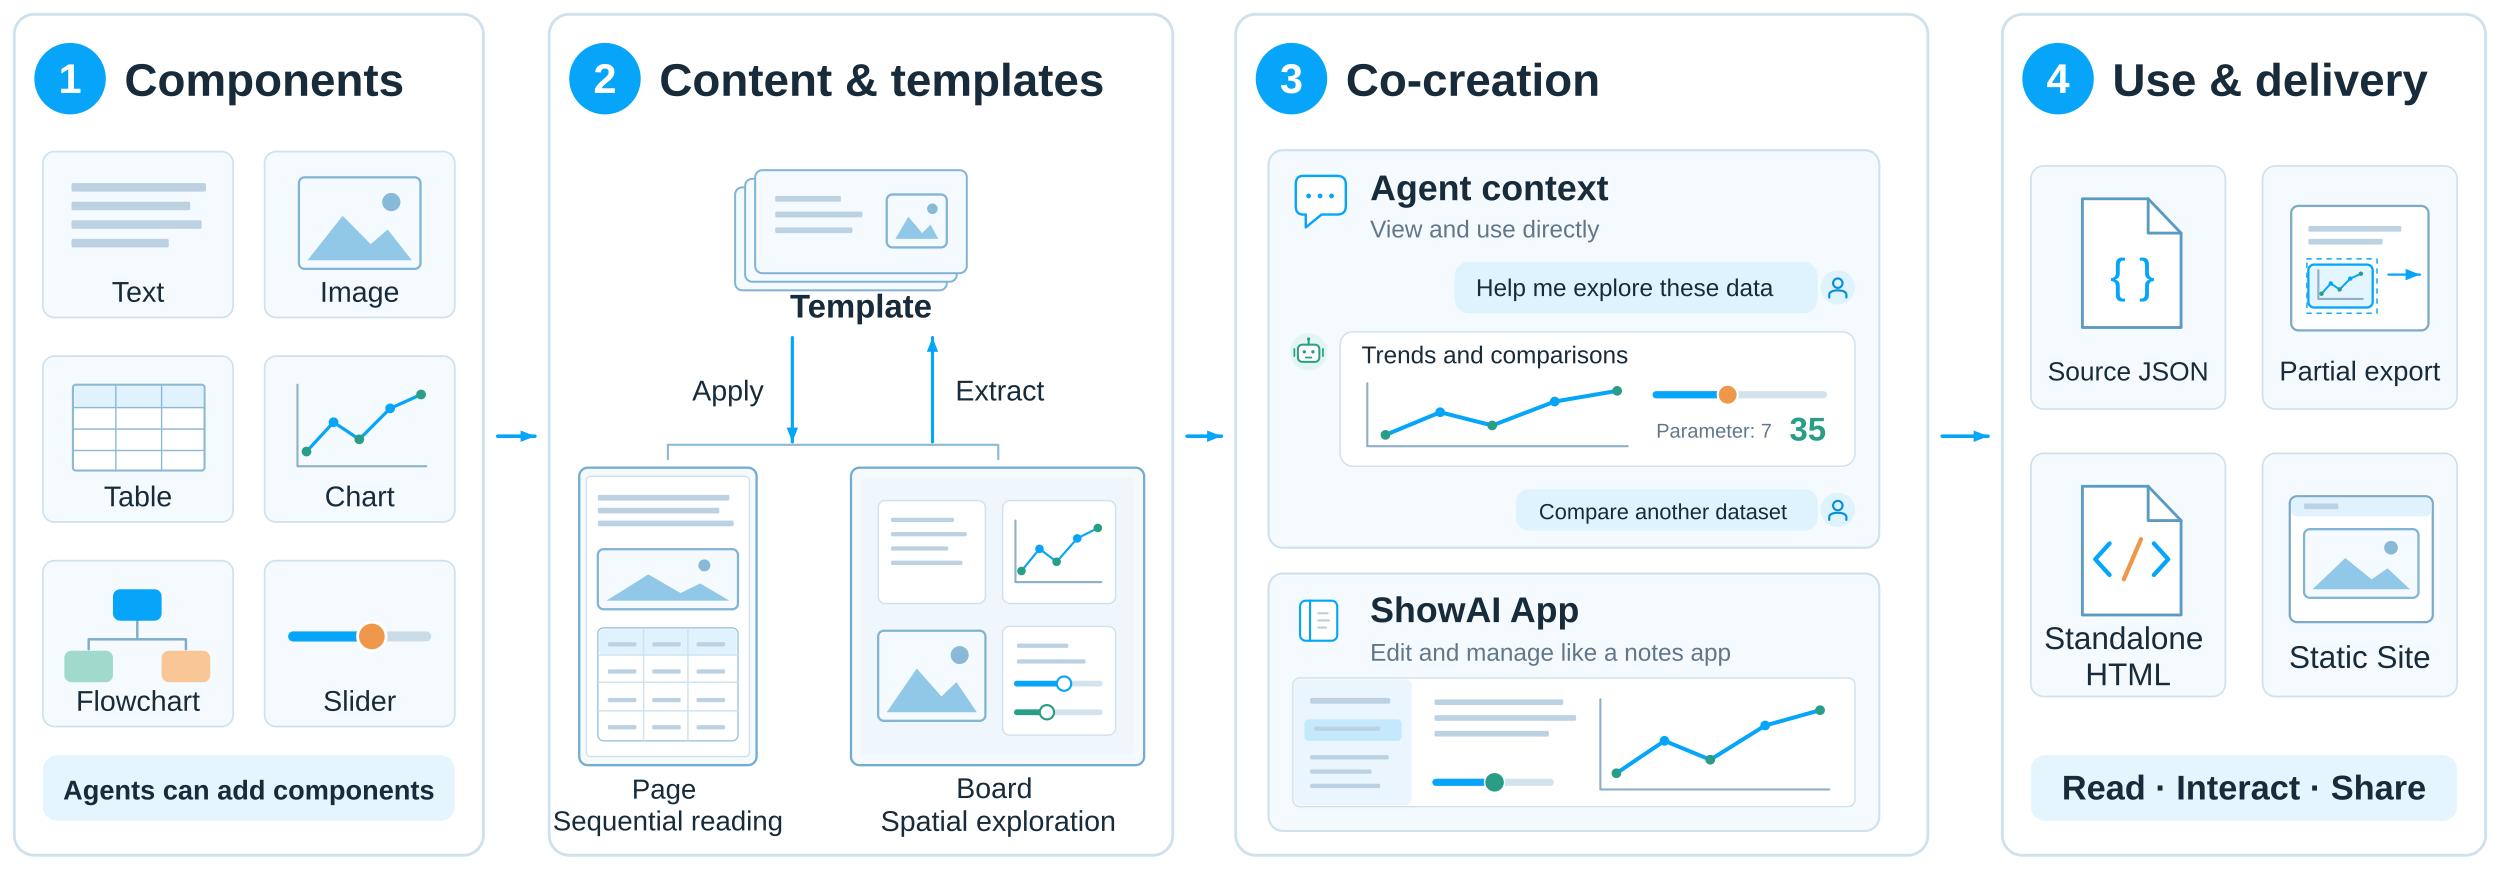
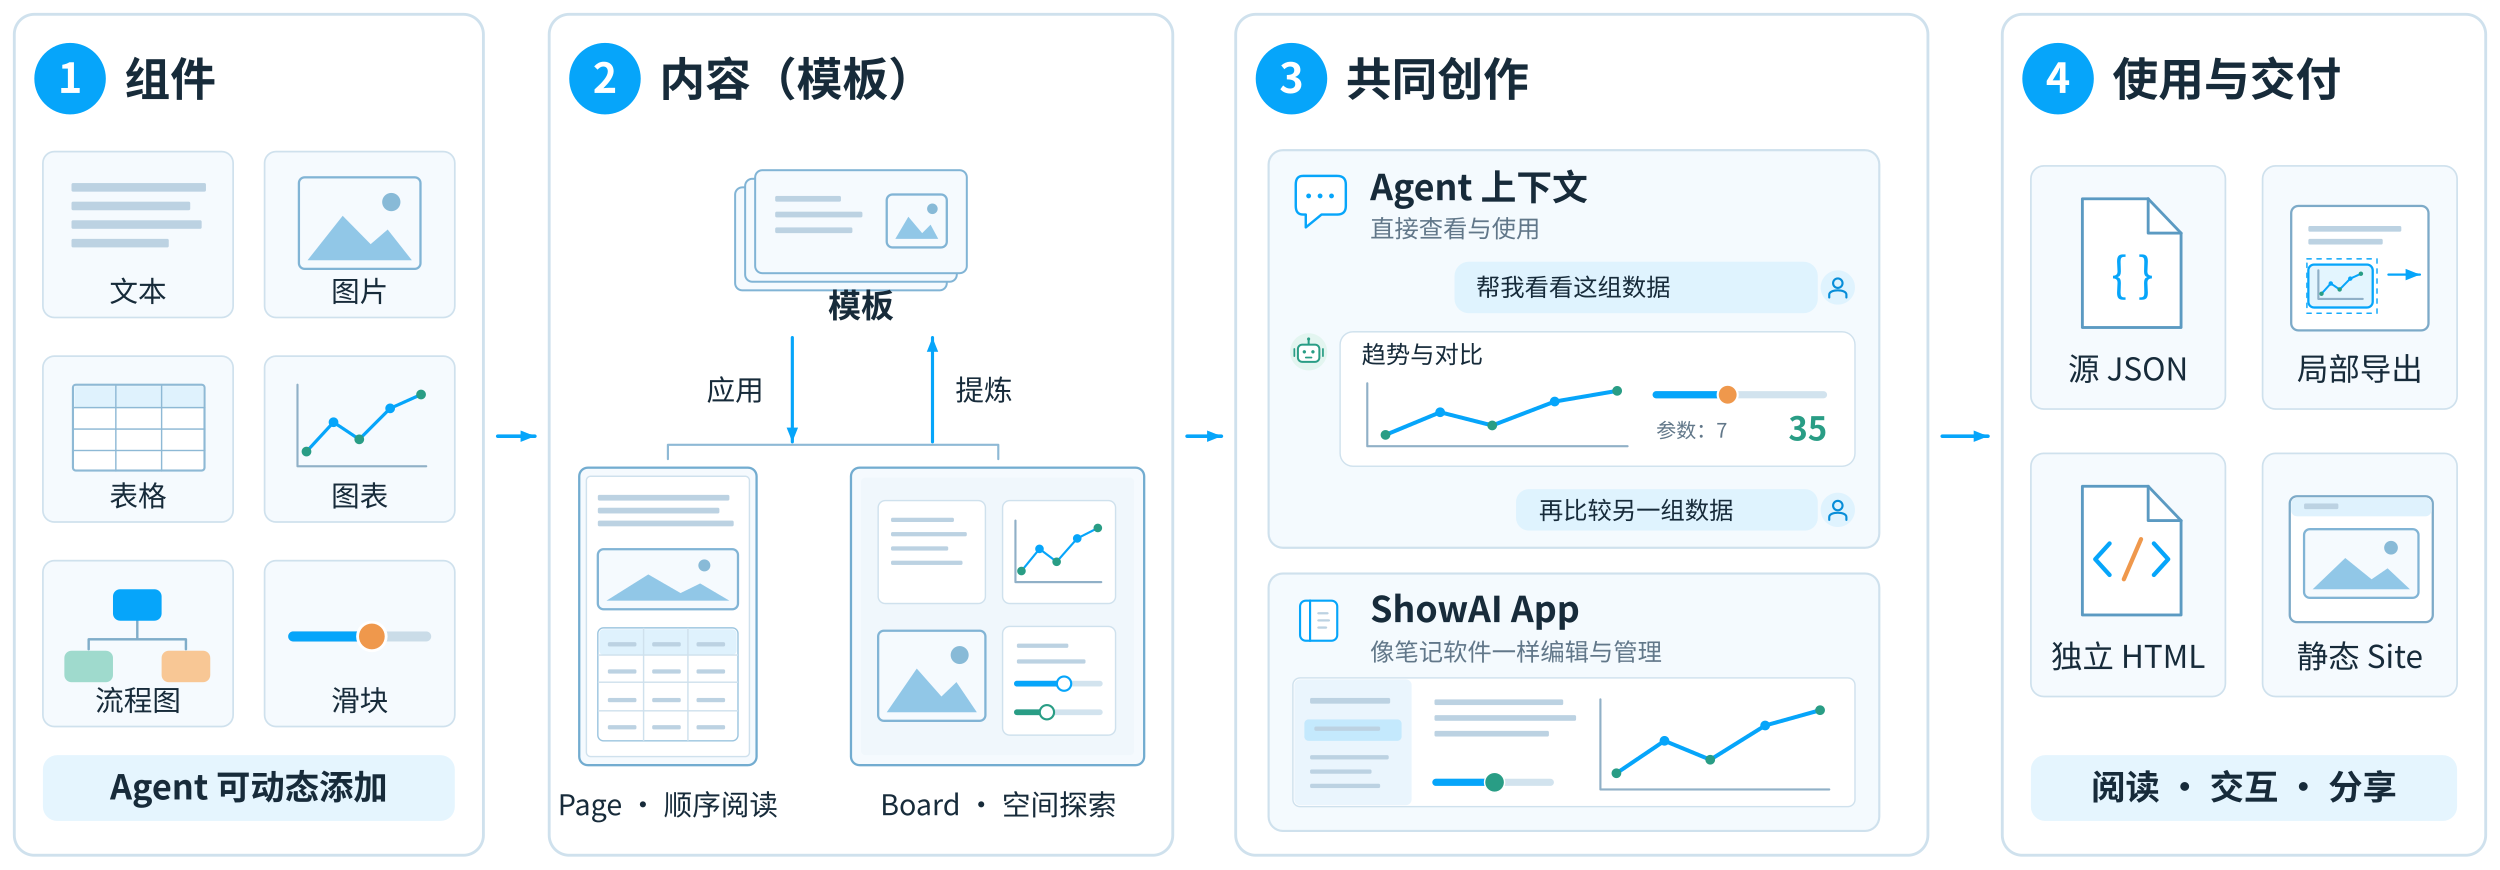
- <svg xmlns="http://www.w3.org/2000/svg" width="1748" height="608" viewBox="26 140 1748 608" role="img" aria-labelledby="title description" lang="en" xml:lang="en">
+ <svg xmlns="http://www.w3.org/2000/svg" width="1748" height="608" viewBox="26 140 1748 608" role="img" aria-labelledby="title description">
  <defs>
    <marker id="arrow" viewBox="0 0 10 10" refX="10" refY="5" markerWidth="10" markerHeight="10" markerUnits="userSpaceOnUse" orient="auto-start-reverse">
      <path d="M0,1 L10,5 L0,9 Z" fill="#06A5FA" />
    </marker>
  </defs>
-   <g font-family="Arial, sans-serif">
+   <g font-family="PingFang SC, Noto Sans CJK SC, Microsoft YaHei, sans-serif">
    <rect x="0" y="0" width="1800" height="820" rx="0" fill="#FFFFFF" stroke="none" stroke-width="1.6" />
    <g id="expression-units">
      <rect x="36" y="150" width="328" height="588" rx="14" fill="white" stroke="#CFE1ED" stroke-width="2" />
      <circle cx="75" cy="195" r="25" fill="#06A5FA" stroke="none" stroke-width="2" />
      <text x="75" y="205" font-size="29" font-weight="650" fill="white" text-anchor="middle">1</text>
-       <text x="113" y="207" font-size="32" font-weight="650" fill="#172B3A" text-anchor="start" data-label="组件">Components</text>
+       <text x="113" y="207" font-size="32" font-weight="650" fill="#172B3A" text-anchor="start">组件</text>
      <g id="unit-1">
        <rect x="56" y="246" width="133" height="116" rx="8" fill="#F5FAFE" stroke="#CFE1ED" stroke-width="1.2" />
        <rect x="76" y="268" width="94" height="6" rx="1" fill="#BCD2E2" stroke="none" stroke-width="1.6" />
        <rect x="76" y="281" width="83" height="6" rx="1" fill="#BCD2E2" stroke="none" stroke-width="1.6" />
        <rect x="76" y="294" width="91" height="6" rx="1" fill="#BCD2E2" stroke="none" stroke-width="1.6" />
        <rect x="76" y="307" width="68" height="6" rx="1" fill="#BCD2E2" stroke="none" stroke-width="1.6" />
-         <text x="122.5" y="351" font-size="20" font-weight="500" fill="#172B3A" text-anchor="middle" data-label="文本">Text</text>
+         <text x="122.5" y="351" font-size="20" font-weight="500" fill="#172B3A" text-anchor="middle">文本</text>
      </g>
      <g id="unit-2">
        <rect x="211" y="246" width="133" height="116" rx="8" fill="#F5FAFE" stroke="#CFE1ED" stroke-width="1.2" />
        <rect x="235" y="264" width="85" height="64" rx="4" fill="#F5FAFE" stroke="#81B4D5" stroke-width="1.6" />
        <circle cx="299.6" cy="281.28" r="6.4" fill="#88BAD7" stroke="none" stroke-width="2" />
        <polygon points="241,322 265.6,290.88 285.15,310.72 297.05,300.48 314,322" fill="#91C7E7" />
-         <text x="277.5" y="351" font-size="20" font-weight="500" fill="#172B3A" text-anchor="middle" data-label="图片">Image</text>
+         <text x="277.5" y="351" font-size="20" font-weight="500" fill="#172B3A" text-anchor="middle">图片</text>
      </g>
      <g id="unit-3">
        <rect x="56" y="389" width="133" height="116" rx="8" fill="#F5FAFE" stroke="#CFE1ED" stroke-width="1.2" />
        <rect x="77" y="409" width="92" height="60" rx="2" fill="white" stroke="#8EB9D5" stroke-width="1.5" />
        <rect x="78" y="410" width="90" height="15" rx="0" fill="#DFF2FD" stroke="none" stroke-width="1.6" />
        <path d="M107,409 V469" fill="none" stroke="#8EB9D5" stroke-width="1" stroke-linecap="round" stroke-linejoin="round" />
        <path d="M139,409 V469" fill="none" stroke="#8EB9D5" stroke-width="1" stroke-linecap="round" stroke-linejoin="round" />
        <path d="M77,425 H169" fill="none" stroke="#8EB9D5" stroke-width="1" stroke-linecap="round" stroke-linejoin="round" />
        <path d="M77,440 H169" fill="none" stroke="#8EB9D5" stroke-width="1" stroke-linecap="round" stroke-linejoin="round" />
        <path d="M77,455 H169" fill="none" stroke="#8EB9D5" stroke-width="1" stroke-linecap="round" stroke-linejoin="round" />
-         <text x="122.5" y="494" font-size="20" font-weight="500" fill="#172B3A" text-anchor="middle" data-label="表格">Table</text>
+         <text x="122.5" y="494" font-size="20" font-weight="500" fill="#172B3A" text-anchor="middle">表格</text>
      </g>
      <g id="unit-4">
        <rect x="211" y="389" width="133" height="116" rx="8" fill="#F5FAFE" stroke="#CFE1ED" stroke-width="1.2" />
        <path d="M234,409 V466 H324" fill="none" stroke="#90B0C7" stroke-width="1.5" stroke-linecap="round" stroke-linejoin="round" />
        <path d="M240.3,455.74 L259.2,435.22 L277.2,447.19 L298.8,425.53 L320.4,415.84" fill="none" stroke="#06A5FA" stroke-width="2.25" stroke-linecap="round" stroke-linejoin="round" />
        <circle cx="240.3" cy="455.74" r="3.4" fill="#299D85" stroke="none" stroke-width="2" />
        <circle cx="259.2" cy="435.22" r="3.4" fill="#06A5FA" stroke="none" stroke-width="2" />
        <circle cx="277.2" cy="447.19" r="3.4" fill="#299D85" stroke="none" stroke-width="2" />
        <circle cx="298.8" cy="425.53" r="3.4" fill="#06A5FA" stroke="none" stroke-width="2" />
        <circle cx="320.4" cy="415.84" r="3.4" fill="#299D85" stroke="none" stroke-width="2" />
-         <text x="277.5" y="494" font-size="20" font-weight="500" fill="#172B3A" text-anchor="middle" data-label="图表">Chart</text>
+         <text x="277.5" y="494" font-size="20" font-weight="500" fill="#172B3A" text-anchor="middle">图表</text>
      </g>
      <g id="unit-5">
        <rect x="56" y="532" width="133" height="116" rx="8" fill="#F5FAFE" stroke="#CFE1ED" stroke-width="1.2" />
        <path d="M122,573 V587 M88,594 V587 H156 V594" fill="none" stroke="#80ADC9" stroke-width="1.7" stroke-linecap="round" stroke-linejoin="round" />
        <rect x="105" y="552" width="34" height="22" rx="5" fill="#06A5FA" stroke="none" stroke-width="1.6" />
        <rect x="71" y="595" width="34" height="22" rx="5" fill="#9FDACD" stroke="none" stroke-width="1.6" />
        <rect x="139" y="595" width="34" height="22" rx="5" fill="#F8C795" stroke="none" stroke-width="1.6" />
-         <text x="122.5" y="637" font-size="20" font-weight="500" fill="#172B3A" text-anchor="middle" data-label="流程图">Flowchart</text>
+         <text x="122.5" y="637" font-size="20" font-weight="500" fill="#172B3A" text-anchor="middle">流程图</text>
      </g>
      <g id="unit-6">
        <rect x="211" y="532" width="133" height="116" rx="8" fill="#F5FAFE" stroke="#CFE1ED" stroke-width="1.2" />
        <path d="M231,585 H324" fill="none" stroke="#CADCE8" stroke-width="7" stroke-linecap="round" stroke-linejoin="round" />
        <path d="M231,585 H286" fill="none" stroke="#06A5FA" stroke-width="7" stroke-linecap="round" stroke-linejoin="round" />
        <circle cx="286" cy="585" r="10" fill="#EF984C" stroke="white" stroke-width="2" />
-         <text x="277.5" y="637" font-size="20" font-weight="500" fill="#172B3A" text-anchor="middle" data-label="滑块">Slider</text>
+         <text x="277.5" y="637" font-size="20" font-weight="500" fill="#172B3A" text-anchor="middle">滑块</text>
      </g>
      <rect x="56" y="668" width="288" height="46" rx="10" fill="#E5F5FE" stroke="none" stroke-width="1.6" />
-       <text x="200" y="699" font-size="19.0" font-weight="600" fill="#172B3A" text-anchor="middle" data-label="Agent 可动态添加">Agents can add components</text>
+       <text x="200" y="699" font-size="24" font-weight="600" fill="#172B3A" text-anchor="middle">Agent 可动态添加</text>
    </g>
    <g id="content-organization">
      <rect x="410" y="150" width="436" height="588" rx="14" fill="white" stroke="#CFE1ED" stroke-width="2" />
      <circle cx="449" cy="195" r="25" fill="#06A5FA" stroke="none" stroke-width="2" />
      <text x="449" y="205" font-size="29" font-weight="650" fill="white" text-anchor="middle">2</text>
-       <text x="487" y="207" font-size="32" font-weight="650" fill="#172B3A" text-anchor="start" data-label="内容（模板）">Content &amp; templates</text>
+       <text x="487" y="207" font-size="32" font-weight="650" fill="#172B3A" text-anchor="start">内容（模板）</text>
      <g id="reusable-template" transform="translate(0 12)">
        <rect x="540" y="259" width="148" height="72" rx="5" fill="#F5FAFE" stroke="#81B4D5" stroke-width="1.4" />
        <rect x="547" y="253" width="148" height="72" rx="5" fill="#F5FAFE" stroke="#81B4D5" stroke-width="1.4" />
        <rect x="554" y="247" width="148" height="72" rx="5" fill="#F5FAFE" stroke="#81B4D5" stroke-width="1.4" />
        <rect x="568" y="265" width="46" height="4" rx="1" fill="#BCD2E2" stroke="none" stroke-width="1.6" />
        <rect x="568" y="276" width="61" height="4" rx="1" fill="#BCD2E2" stroke="none" stroke-width="1.6" />
        <rect x="568" y="287" width="54" height="4" rx="1" fill="#BCD2E2" stroke="none" stroke-width="1.6" />
        <rect x="646" y="264" width="42" height="37" rx="4" fill="#F5FAFE" stroke="#81B4D5" stroke-width="1.6" />
        <circle cx="677.92" cy="273.99" r="3.7" fill="#88BAD7" stroke="none" stroke-width="2" />
        <polygon points="652,295 661.12,279.54 670.78,291.01 676.66,285.09 682,295" fill="#91C7E7" />
-         <text x="628" y="350" font-size="23" font-weight="600" fill="#172B3A" text-anchor="middle" data-label="模板">Template</text>
+         <text x="628" y="350" font-size="23" font-weight="600" fill="#172B3A" text-anchor="middle">模板</text>
        <path d="M493,449 V439 H724 V449" fill="none" stroke="#8EB9D5" stroke-width="1.5" stroke-linecap="round" stroke-linejoin="round" />
        <path d="M580,364 V437" fill="none" stroke="#06A5FA" stroke-width="2.2" stroke-linecap="round" stroke-linejoin="round" marker-end="url(#arrow)" />
        <path d="M678,437 V364" fill="none" stroke="#06A5FA" stroke-width="2.2" stroke-linecap="round" stroke-linejoin="round" marker-end="url(#arrow)" />
-         <text x="560" y="408" font-size="20" font-weight="500" fill="#172B3A" text-anchor="end" data-label="应用">Apply</text>
-         <text x="694" y="408" font-size="20" font-weight="500" fill="#172B3A" text-anchor="start" data-label="提炼">Extract</text>
+         <text x="560" y="408" font-size="20" font-weight="500" fill="#172B3A" text-anchor="end">应用</text>
+         <text x="694" y="408" font-size="20" font-weight="500" fill="#172B3A" text-anchor="start">提炼</text>
      </g>
      <g id="page-container" transform="translate(0 30)">
        <rect x="431" y="437" width="124" height="208" rx="6" fill="#F5FAFE" stroke="#72ACD0" stroke-width="1.6" />
        <rect x="436" y="443" width="114" height="196" rx="3" fill="white" stroke="#CFE1ED" stroke-width="1" />
        <rect x="444" y="456" width="92" height="4" rx="1" fill="#BCD2E2" stroke="none" stroke-width="1.6" />
        <rect x="444" y="465" width="85" height="4" rx="1" fill="#BCD2E2" stroke="none" stroke-width="1.6" />
        <rect x="444" y="474" width="95" height="4" rx="1" fill="#BCD2E2" stroke="none" stroke-width="1.6" />
        <rect x="444" y="494" width="98" height="42" rx="4" fill="#F5FAFE" stroke="#81B4D5" stroke-width="1.6" />
        <circle cx="518.48" cy="505.34" r="4.2" fill="#88BAD7" stroke="none" stroke-width="2" />
        <polygon points="450,530 479.28,511.64 501.82,524.66 515.54,517.94 536,530" fill="#91C7E7" />
-         <text x="493" y="680" font-size="19.3" font-weight="500" fill="#172B3A" text-anchor="middle" data-label="Page · 顺序阅读">
-           <tspan x="493" y="668.42">Page</tspan>
-           <tspan x="493" y="690.62">Sequential reading</tspan>
-         </text>
+         <text x="493" y="680" font-size="20" font-weight="500" fill="#172B3A" text-anchor="middle">Page · 顺序阅读</text>
        <rect x="444" y="549" width="98" height="79" rx="4" fill="#FFFFFF" stroke="#9CC5DF" stroke-width="1" />
        <rect x="445" y="550" width="96" height="18" rx="3" fill="#DFF2FD" />
        <line x1="444" y1="568" x2="542" y2="568" stroke="#CFE1ED" stroke-width="1" />
        <line x1="444" y1="587" x2="542" y2="587" stroke="#CFE1ED" stroke-width="1" />
        <line x1="444" y1="607" x2="542" y2="607" stroke="#CFE1ED" stroke-width="1" />
        <line x1="476" y1="549" x2="476" y2="628" stroke="#CFE1ED" stroke-width="1" />
        <line x1="507" y1="549" x2="507" y2="628" stroke="#CFE1ED" stroke-width="1" />
        <rect x="451" y="559" width="20" height="3" rx="1" fill="#BCD2E2" />
        <rect x="451" y="578" width="20" height="3" rx="1" fill="#BCD2E2" />
        <rect x="451" y="598" width="20" height="3" rx="1" fill="#BCD2E2" />
        <rect x="451" y="617" width="20" height="3" rx="1" fill="#BCD2E2" />
        <rect x="482" y="559" width="20" height="3" rx="1" fill="#BCD2E2" />
        <rect x="482" y="578" width="20" height="3" rx="1" fill="#BCD2E2" />
        <rect x="482" y="598" width="20" height="3" rx="1" fill="#BCD2E2" />
        <rect x="482" y="617" width="20" height="3" rx="1" fill="#BCD2E2" />
        <rect x="513" y="559" width="20" height="3" rx="1" fill="#BCD2E2" />
        <rect x="513" y="578" width="20" height="3" rx="1" fill="#BCD2E2" />
        <rect x="513" y="598" width="20" height="3" rx="1" fill="#BCD2E2" />
        <rect x="513" y="617" width="20" height="3" rx="1" fill="#BCD2E2" />
      </g>
      <g id="board-container" transform="translate(0 30)">
        <rect x="621" y="437" width="205" height="208" rx="6" fill="#F5FAFE" stroke="#72ACD0" stroke-width="1.6" />
        <rect x="628" y="444" width="191" height="194" rx="3" fill="#F0F7FC" stroke="none" stroke-width="1.6" />
        <rect x="640" y="460" width="75" height="72" rx="5" fill="white" stroke="#CFE1ED" stroke-width="1" />
        <rect x="649" y="472" width="44" height="3" rx="1" fill="#BCD2E2" stroke="none" stroke-width="1.6" />
        <rect x="649" y="482" width="53" height="3" rx="1" fill="#BCD2E2" stroke="none" stroke-width="1.6" />
        <rect x="649" y="492" width="40" height="3" rx="1" fill="#BCD2E2" stroke="none" stroke-width="1.6" />
        <rect x="649" y="502" width="50" height="3" rx="1" fill="#BCD2E2" stroke="none" stroke-width="1.6" />
        <rect x="727" y="460" width="79" height="72" rx="5" fill="white" stroke="#CFE1ED" stroke-width="1" />
        <path d="M736,474 V517 H796" fill="none" stroke="#90B0C7" stroke-width="1.5" stroke-linecap="round" stroke-linejoin="round" />
        <path d="M740.2,509.26 L752.8,493.78 L764.8,502.81 L779.2,486.47 L793.6,479.16" fill="none" stroke="#06A5FA" stroke-width="1.5" stroke-linecap="round" stroke-linejoin="round" />
        <circle cx="740.2" cy="509.26" r="3.0" fill="#299D85" stroke="none" stroke-width="2" />
        <circle cx="752.8" cy="493.78" r="3.0" fill="#06A5FA" stroke="none" stroke-width="2" />
        <circle cx="764.8" cy="502.81" r="3.0" fill="#299D85" stroke="none" stroke-width="2" />
        <circle cx="779.2" cy="486.47" r="3.0" fill="#06A5FA" stroke="none" stroke-width="2" />
        <circle cx="793.6" cy="479.16" r="3.0" fill="#299D85" stroke="none" stroke-width="2" />
        <rect x="640" y="551" width="75" height="63" rx="4" fill="#F5FAFE" stroke="#81B4D5" stroke-width="1.6" />
        <circle cx="697.0" cy="568.01" r="6.3" fill="#88BAD7" stroke="none" stroke-width="2" />
        <polygon points="646,608 667.0,577.46 684.25,596.99 694.75,586.91 709,608" fill="#91C7E7" />
-         <text x="724" y="680" font-size="20" font-weight="500" fill="#172B3A" text-anchor="middle" data-label="Board · 空间探索">
-           <tspan x="724" y="668.0">Board</tspan>
-           <tspan x="724" y="691.0">Spatial exploration</tspan>
-         </text>
+         <text x="724" y="680" font-size="20" font-weight="500" fill="#172B3A" text-anchor="middle">Board · 空间探索</text>
        <rect x="727" y="548" width="79" height="76" rx="5" fill="#FFFFFF" stroke="#CFE1ED" stroke-width="1" />
        <rect x="737" y="560" width="36" height="3" rx="1" fill="#BCD2E2" />
        <rect x="737" y="571" width="48" height="3" rx="1" fill="#BCD2E2" />
        <line x1="737" y1="588" x2="795" y2="588" stroke="#D2E3EE" stroke-width="4" stroke-linecap="round" />
        <line x1="737" y1="588" x2="770" y2="588" stroke="#06A5FA" stroke-width="4" stroke-linecap="round" />
        <circle cx="770" cy="588" r="5" fill="#FFFFFF" stroke="#06A5FA" stroke-width="1.5" />
        <line x1="737" y1="608" x2="795" y2="608" stroke="#D2E3EE" stroke-width="4" stroke-linecap="round" />
        <line x1="737" y1="608" x2="758" y2="608" stroke="#299D85" stroke-width="4" stroke-linecap="round" />
        <circle cx="758" cy="608" r="5" fill="#FFFFFF" stroke="#299D85" stroke-width="1.5" />
      </g>
    </g>
    <g id="co-creation">
      <rect x="890" y="150" width="484" height="588" rx="14" fill="white" stroke="#CFE1ED" stroke-width="2" />
      <circle cx="929" cy="195" r="25" fill="#06A5FA" stroke="none" stroke-width="2" />
      <text x="929" y="205" font-size="29" font-weight="650" fill="white" text-anchor="middle">3</text>
-       <text x="967" y="207" font-size="32" font-weight="650" fill="#172B3A" text-anchor="start" data-label="共同创作">Co-creation</text>
+       <text x="967" y="207" font-size="32" font-weight="650" fill="#172B3A" text-anchor="start">共同创作</text>
      <g id="agent-context-interface">
        <rect x="913" y="245" width="427" height="278" rx="10" fill="#F4FAFE" stroke="#CFE1ED" stroke-width="1.5" />
        <path d="M937,263 H961 Q967,263 967,269 V284 Q967,290 961,290 H950 L939,299 V290 H937 Q932,290 932,284 V269 Q932,263 937,263 Z" fill="white" stroke="#06A5FA" stroke-width="1.7" stroke-linecap="round" stroke-linejoin="round" />
        <circle cx="941" cy="277" r="1.7" fill="#06A5FA" stroke="none" stroke-width="2" />
        <circle cx="949" cy="277" r="1.7" fill="#06A5FA" stroke="none" stroke-width="2" />
        <circle cx="957" cy="277" r="1.7" fill="#06A5FA" stroke="none" stroke-width="2" />
-         <text x="984" y="280" font-size="25" font-weight="600" fill="#172B3A" text-anchor="start" data-label="Agent 上下文">Agent context</text>
-         <text x="984" y="306" font-size="17" font-weight="400" fill="#617789" text-anchor="start" data-label="直接查看与使用">View and use directly</text>
+         <text x="984" y="280" font-size="25" font-weight="600" fill="#172B3A" text-anchor="start">Agent 上下文</text>
+         <text x="984" y="306" font-size="17" font-weight="400" fill="#617789" text-anchor="start">直接查看与使用</text>
        <g id="chat-user-request">
          <rect x="1043" y="323" width="254" height="36" rx="10" fill="#DFF3FE" stroke="none" stroke-width="1.6" />
-           <text x="1058" y="347" font-size="17" font-weight="400" fill="#172B3A" text-anchor="start" data-label="帮我看看这组数据">Help me explore these data</text>
+           <text x="1058" y="347" font-size="17" font-weight="400" fill="#172B3A" text-anchor="start">帮我看看这组数据</text>
          <g id="chat-human-avatar-request">
            <circle cx="1311" cy="341" r="12" fill="#DFF3FE" stroke="none" stroke-width="2" />
            <circle cx="1311" cy="338" r="3.3" fill="none" stroke="#078DD8" stroke-width="1.5" />
            <path d="M1305,348 V346 C1305,342 1317,342 1317,346 V348" fill="none" stroke="#078DD8" stroke-width="1.5" stroke-linecap="round" stroke-linejoin="round" />
          </g>
        </g>
        <g id="chat-agent-response">
          <g id="chat-robot-avatar">
            <circle cx="941" cy="386" r="13" fill="#E3F5F0" stroke="none" stroke-width="2" />
            <path d="M941,377 V381" fill="none" stroke="#299D85" stroke-width="1.4" stroke-linecap="round" stroke-linejoin="round" />
            <circle cx="941" cy="377" r="1.1" fill="#299D85" stroke="none" stroke-width="2" />
            <rect x="933.5" y="381" width="15" height="12" rx="3" fill="white" stroke="#299D85" stroke-width="1.4" />
            <circle cx="938" cy="386" r="1.2" fill="#299D85" stroke="none" stroke-width="2" />
            <circle cx="944" cy="386" r="1.2" fill="#299D85" stroke="none" stroke-width="2" />
            <path d="M939,390 H943 M931,384 V389 M951,384 V389" fill="none" stroke="#299D85" stroke-width="1.2" stroke-linecap="round" stroke-linejoin="round" />
          </g>
          <rect x="963" y="372" width="360" height="94" rx="9" fill="white" stroke="#CFE1ED" stroke-width="1" />
-           <text x="978" y="394" font-size="17" font-weight="500" fill="#172B3A" text-anchor="start" data-label="趋势与对比">Trends and comparisons</text>
+           <text x="978" y="394" font-size="17" font-weight="500" fill="#172B3A" text-anchor="start">趋势与对比</text>
          <path d="M982,408 V452 H1164" fill="none" stroke="#90B0C7" stroke-width="1.5" stroke-linecap="round" stroke-linejoin="round" />
          <path d="M994.74,444.08 L1032.96,428.24 L1069.36,437.48 L1113.04,420.76 L1156.72,413.28" fill="none" stroke="#06A5FA" stroke-width="2.8" stroke-linecap="round" stroke-linejoin="round" />
          <circle cx="994.74" cy="444.08" r="3.4" fill="#299D85" stroke="none" stroke-width="2" />
          <circle cx="1032.96" cy="428.24" r="3.4" fill="#06A5FA" stroke="none" stroke-width="2" />
          <circle cx="1069.36" cy="437.48" r="3.4" fill="#299D85" stroke="none" stroke-width="2" />
          <circle cx="1113.04" cy="420.76" r="3.4" fill="#06A5FA" stroke="none" stroke-width="2" />
          <circle cx="1156.72" cy="413.28" r="3.4" fill="#299D85" stroke="none" stroke-width="2" />
          <path d="M1184,416 H1301" fill="none" stroke="#D2E3EE" stroke-width="5" stroke-linecap="round" stroke-linejoin="round" />
          <path d="M1184,416 H1234" fill="none" stroke="#06A5FA" stroke-width="5" stroke-linecap="round" stroke-linejoin="round" />
          <circle cx="1234" cy="416" r="7" fill="#EF984C" stroke="white" stroke-width="1.5" />
-           <text x="1184" y="446" font-size="14" font-weight="400" fill="#617789" text-anchor="start" data-label="参数：7">Parameter: 7</text>
+           <text x="1184" y="446" font-size="14" font-weight="400" fill="#617789" text-anchor="start">参数：7</text>
          <text x="1290" y="448" font-size="23" font-weight="600" fill="#299D85" text-anchor="middle">35</text>
        </g>
        <g id="chat-user-followup">
          <rect x="1086" y="482" width="211" height="29" rx="9" fill="#DFF3FE" stroke="none" stroke-width="1.6" />
-           <text x="1102" y="503" font-size="15.3" font-weight="400" fill="#172B3A" text-anchor="start" data-label="再比较另一组数据">Compare another dataset</text>
+           <text x="1102" y="503" font-size="17" font-weight="400" fill="#172B3A" text-anchor="start">再比较另一组数据</text>
          <g id="chat-human-avatar-followup">
            <circle cx="1311" cy="496.5" r="12" fill="#DFF3FE" stroke="none" stroke-width="2" />
            <circle cx="1311" cy="493.5" r="3.3" fill="none" stroke="#078DD8" stroke-width="1.5" />
            <path d="M1305,503.5 V501.5 C1305,497.5 1317,497.5 1317,501.5 V503.5" fill="none" stroke="#078DD8" stroke-width="1.5" stroke-linecap="round" stroke-linejoin="round" />
          </g>
        </g>
      </g>
      <g id="showai-app-interface">
        <rect x="913" y="541" width="427" height="180" rx="10" fill="#F4FAFE" stroke="#CFE1ED" stroke-width="1.5" />
        <rect x="935" y="560" width="26" height="28" rx="4" fill="white" stroke="#06A5FA" stroke-width="1.5" />
        <path d="M942,560 V588" fill="none" stroke="#06A5FA" stroke-width="1.5" stroke-linecap="round" stroke-linejoin="round" />
        <rect x="947" y="568" width="8" height="1.6" rx="1" fill="#BCD2E2" stroke="none" stroke-width="1.6" />
        <rect x="947" y="573" width="9" height="1.6" rx="1" fill="#BCD2E2" stroke="none" stroke-width="1.6" />
        <rect x="947" y="578" width="7" height="1.6" rx="1" fill="#BCD2E2" stroke="none" stroke-width="1.6" />
        <text x="984" y="575" font-size="25" font-weight="600" fill="#172B3A" text-anchor="start">ShowAI App</text>
-         <text x="984" y="602" font-size="17" font-weight="400" fill="#617789" text-anchor="start" data-label="像笔记软件一样编辑与管理">Edit and manage like a notes app</text>
+         <text x="984" y="602" font-size="17" font-weight="400" fill="#617789" text-anchor="start">像笔记软件一样编辑与管理</text>
        <rect x="930" y="614" width="393" height="90" rx="5" fill="white" stroke="#CFE1ED" stroke-width="1" />
        <rect x="931" y="615" width="82" height="88" rx="4" fill="#EAF5FD" stroke="none" stroke-width="1.6" />
        <rect x="942" y="628" width="56" height="4" rx="1" fill="#BCD2E2" stroke="none" stroke-width="1.6" />
        <rect x="938" y="643" width="68" height="15" rx="3" fill="#C4E9FD" stroke="none" stroke-width="1.6" />
        <rect x="945" y="648" width="46" height="3" rx="1" fill="#BCD2E2" stroke="none" stroke-width="1.6" />
        <rect x="942" y="668" width="55" height="3" rx="1" fill="#BCD2E2" stroke="none" stroke-width="1.6" />
        <rect x="942" y="678" width="43" height="3" rx="1" fill="#BCD2E2" stroke="none" stroke-width="1.6" />
        <rect x="942" y="688" width="49" height="3" rx="1" fill="#BCD2E2" stroke="none" stroke-width="1.6" />
        <rect x="1029" y="629" width="90" height="4" rx="1" fill="#BCD2E2" stroke="none" stroke-width="1.6" />
        <rect x="1029" y="640" width="99" height="4" rx="1" fill="#BCD2E2" stroke="none" stroke-width="1.6" />
        <rect x="1029" y="651" width="80" height="4" rx="1" fill="#BCD2E2" stroke="none" stroke-width="1.6" />
        <path d="M1030,687 H1110" fill="none" stroke="#D2E3EE" stroke-width="5" stroke-linecap="round" stroke-linejoin="round" />
        <path d="M1030,687 H1071" fill="none" stroke="#06A5FA" stroke-width="5" stroke-linecap="round" stroke-linejoin="round" />
        <circle cx="1071" cy="687" r="7" fill="#299D85" stroke="white" stroke-width="1" />
        <path d="M1145,629 V692 H1305" fill="none" stroke="#90B0C7" stroke-width="1.5" stroke-linecap="round" stroke-linejoin="round" />
        <path d="M1156.2,680.66 L1189.8,657.98 L1221.8,671.21 L1260.2,647.27 L1298.6,636.56" fill="none" stroke="#06A5FA" stroke-width="2.8" stroke-linecap="round" stroke-linejoin="round" />
        <circle cx="1156.2" cy="680.66" r="3.4" fill="#299D85" stroke="none" stroke-width="2" />
        <circle cx="1189.8" cy="657.98" r="3.4" fill="#06A5FA" stroke="none" stroke-width="2" />
        <circle cx="1221.8" cy="671.21" r="3.4" fill="#299D85" stroke="none" stroke-width="2" />
        <circle cx="1260.2" cy="647.27" r="3.4" fill="#06A5FA" stroke="none" stroke-width="2" />
        <circle cx="1298.6" cy="636.56" r="3.4" fill="#299D85" stroke="none" stroke-width="2" />
      </g>
    </g>
    <g id="use-and-delivery">
      <rect x="1426" y="150" width="338" height="588" rx="14" fill="white" stroke="#CFE1ED" stroke-width="2" />
      <circle cx="1465" cy="195" r="25" fill="#06A5FA" stroke="none" stroke-width="2" />
      <text x="1465" y="205" font-size="29" font-weight="650" fill="white" text-anchor="middle">4</text>
-       <text x="1503" y="207" font-size="32" font-weight="650" fill="#172B3A" text-anchor="start" data-label="使用与交付">Use &amp; delivery</text>
+       <text x="1503" y="207" font-size="32" font-weight="650" fill="#172B3A" text-anchor="start">使用与交付</text>
      <g id="destination-1">
        <rect x="1446" y="256" width="136" height="170" rx="9" fill="#F5FAFE" stroke="#CFE1ED" stroke-width="1.2" />
        <path d="M1482,279 H1528 L1551,303 V369 H1482 Z" fill="white" stroke="#5B9AC2" stroke-width="2" stroke-linecap="round" stroke-linejoin="round" />
        <path d="M1528,279 V303 H1551" fill="none" stroke="#5B9AC2" stroke-width="2" stroke-linecap="round" stroke-linejoin="round" />
        <text x="1517" y="344" font-size="33" font-weight="500" fill="#06A5FA" text-anchor="middle">{ }</text>
-         <text x="1514" y="406" font-size="18.4" font-weight="500" fill="#172B3A" text-anchor="middle" data-label="源 JSON">Source JSON</text>
+         <text x="1514" y="406" font-size="22" font-weight="500" fill="#172B3A" text-anchor="middle">源 JSON</text>
      </g>
      <g id="destination-2">
        <rect x="1608" y="256" width="136" height="170" rx="9" fill="#F5FAFE" stroke="#CFE1ED" stroke-width="1.2" />
        <rect x="1628" y="284" width="96" height="87" rx="5" fill="white" stroke="#7DAAC8" stroke-width="1.6" />
        <rect x="1640" y="298" width="65" height="4" rx="1" fill="#BCD2E2" stroke="none" stroke-width="1.6" />
        <rect x="1640" y="307" width="52" height="4" rx="1" fill="#BCD2E2" stroke="none" stroke-width="1.6" />
        <rect x="1640" y="325" width="45" height="30" rx="4" fill="#E3F5FE" stroke="#06A5FA" stroke-width="1.6" />
        <path d="M1647,329 V349 H1678" fill="none" stroke="#90B0C7" stroke-width="1.5" stroke-linecap="round" stroke-linejoin="round" />
        <path d="M1649.17,345.4 L1655.68,338.2 L1661.88,342.4 L1669.32,334.8 L1676.76,331.4" fill="none" stroke="#06A5FA" stroke-width="1.4" stroke-linecap="round" stroke-linejoin="round" />
        <circle cx="1649.17" cy="345.4" r="1.55" fill="#299D85" stroke="none" stroke-width="2" />
        <circle cx="1655.68" cy="338.2" r="1.55" fill="#06A5FA" stroke="none" stroke-width="2" />
        <circle cx="1661.88" cy="342.4" r="1.55" fill="#299D85" stroke="none" stroke-width="2" />
        <circle cx="1669.32" cy="334.8" r="1.55" fill="#06A5FA" stroke="none" stroke-width="2" />
        <circle cx="1676.76" cy="331.4" r="1.55" fill="#299D85" stroke="none" stroke-width="2" />
        <path d="M1696,332 H1718" fill="none" stroke="#06A5FA" stroke-width="1.6" stroke-linecap="round" stroke-linejoin="round" marker-end="url(#arrow)" />
        <path d="M1639,321 H1688 V359 H1639 Z" fill="none" stroke="#06A5FA" stroke-width="1" stroke-linecap="round" stroke-linejoin="round" stroke-dasharray="3 4" />
-         <text x="1676" y="406" font-size="19.1" font-weight="500" fill="#172B3A" text-anchor="middle" data-label="局部导出">Partial export</text>
+         <text x="1676" y="406" font-size="22" font-weight="500" fill="#172B3A" text-anchor="middle">局部导出</text>
      </g>
      <g id="destination-3">
        <rect x="1446" y="457" width="136" height="170" rx="9" fill="#F5FAFE" stroke="#CFE1ED" stroke-width="1.2" />
        <path d="M1482,480 H1528 L1551,504 V570 H1482 Z" fill="white" stroke="#5B9AC2" stroke-width="2" stroke-linecap="round" stroke-linejoin="round" />
        <path d="M1528,480 V504 H1551" fill="none" stroke="#5B9AC2" stroke-width="2" stroke-linecap="round" stroke-linejoin="round" />
        <path d="M1501,520 L1491,531 L1501,542 M1532,520 L1542,531 L1532,542" fill="none" stroke="#06A5FA" stroke-width="3" stroke-linecap="round" stroke-linejoin="round" />
        <path d="M1523,517 L1511,545" fill="none" stroke="#EF984C" stroke-width="3" stroke-linecap="round" stroke-linejoin="round" />
-         <text x="1514" y="607" font-size="22" font-weight="500" fill="#172B3A" text-anchor="middle" data-label="独立 HTML">
-           <tspan x="1514" y="593.8">Standalone</tspan>
-           <tspan x="1514" y="619.1">HTML</tspan>
-         </text>
+         <text x="1514" y="607" font-size="22" font-weight="500" fill="#172B3A" text-anchor="middle">独立 HTML</text>
      </g>
      <g id="destination-4">
        <rect x="1608" y="457" width="136" height="170" rx="9" fill="#F5FAFE" stroke="#CFE1ED" stroke-width="1.2" />
        <rect x="1627" y="487" width="100" height="88" rx="5" fill="white" stroke="#7DAAC8" stroke-width="1.6" />
        <rect x="1628" y="488" width="98" height="13" rx="4" fill="#DFF2FD" stroke="none" stroke-width="1.6" />
        <rect x="1637" y="492" width="24" height="4" rx="1" fill="#BCD2E2" stroke="none" stroke-width="1.6" />
        <rect x="1637" y="510" width="80" height="48" rx="4" fill="#F5FAFE" stroke="#81B4D5" stroke-width="1.6" />
        <circle cx="1697.8" cy="522.96" r="4.8" fill="#88BAD7" stroke="none" stroke-width="2" />
        <polygon points="1643,552 1665.8,530.16 1684.2,545.04 1695.4,537.36 1711,552" fill="#91C7E7" />
-         <text x="1676" y="607" font-size="22" font-weight="500" fill="#172B3A" text-anchor="middle" data-label="静态 Site">Static Site</text>
+         <text x="1676" y="607" font-size="22" font-weight="500" fill="#172B3A" text-anchor="middle">静态 Site</text>
      </g>
      <rect x="1446" y="668" width="298" height="46" rx="10" fill="#E5F5FE" stroke="none" stroke-width="1.6" />
-       <text x="1595" y="699" font-size="24" font-weight="600" fill="#172B3A" text-anchor="middle" data-label="阅读 · 交互 · 分享">Read · Interact · Share</text>
+       <text x="1595" y="699" font-size="24" font-weight="600" fill="#172B3A" text-anchor="middle">阅读 · 交互 · 分享</text>
    </g>
    <g id="main-flow">
      <path d="M374,445 H400" fill="none" stroke="#06A5FA" stroke-width="2.5" stroke-linecap="round" stroke-linejoin="round" marker-end="url(#arrow)" />
      <path d="M856,445 H880" fill="none" stroke="#06A5FA" stroke-width="2.5" stroke-linecap="round" stroke-linejoin="round" marker-end="url(#arrow)" />
      <path d="M1384,445 H1416" fill="none" stroke="#06A5FA" stroke-width="2.5" stroke-linecap="round" stroke-linejoin="round" marker-end="url(#arrow)" />
    </g>
  </g>
</svg>
